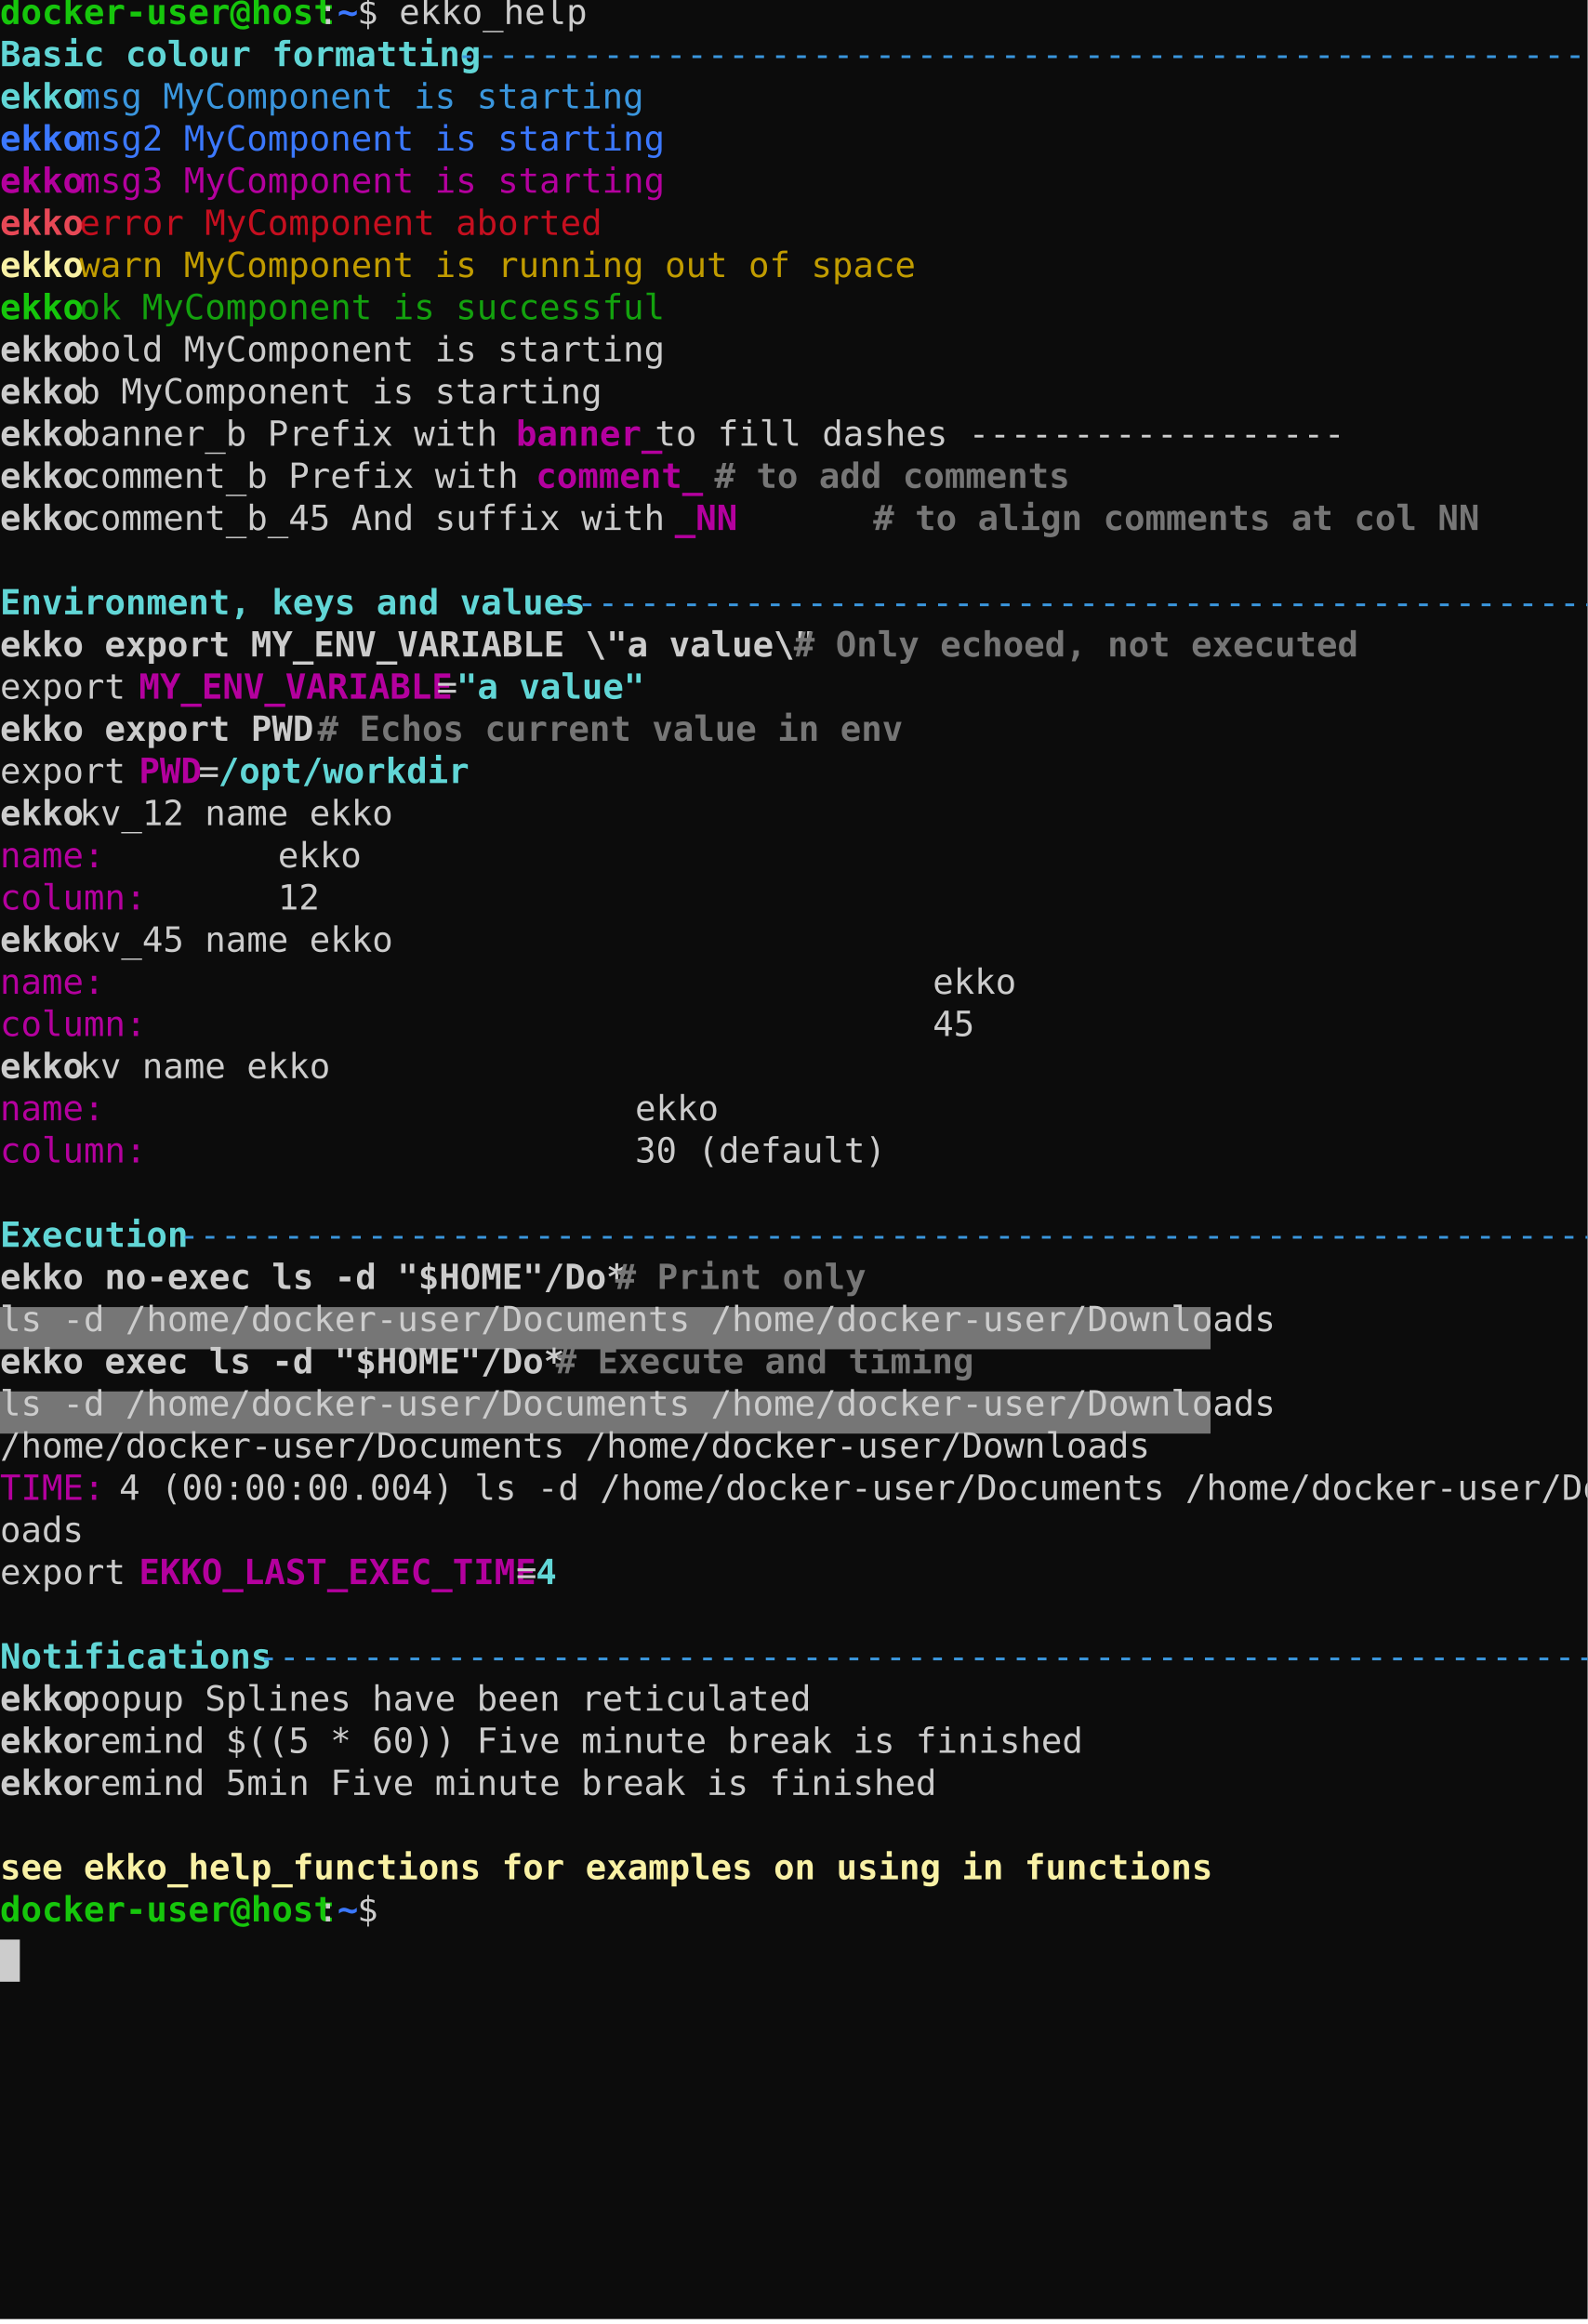
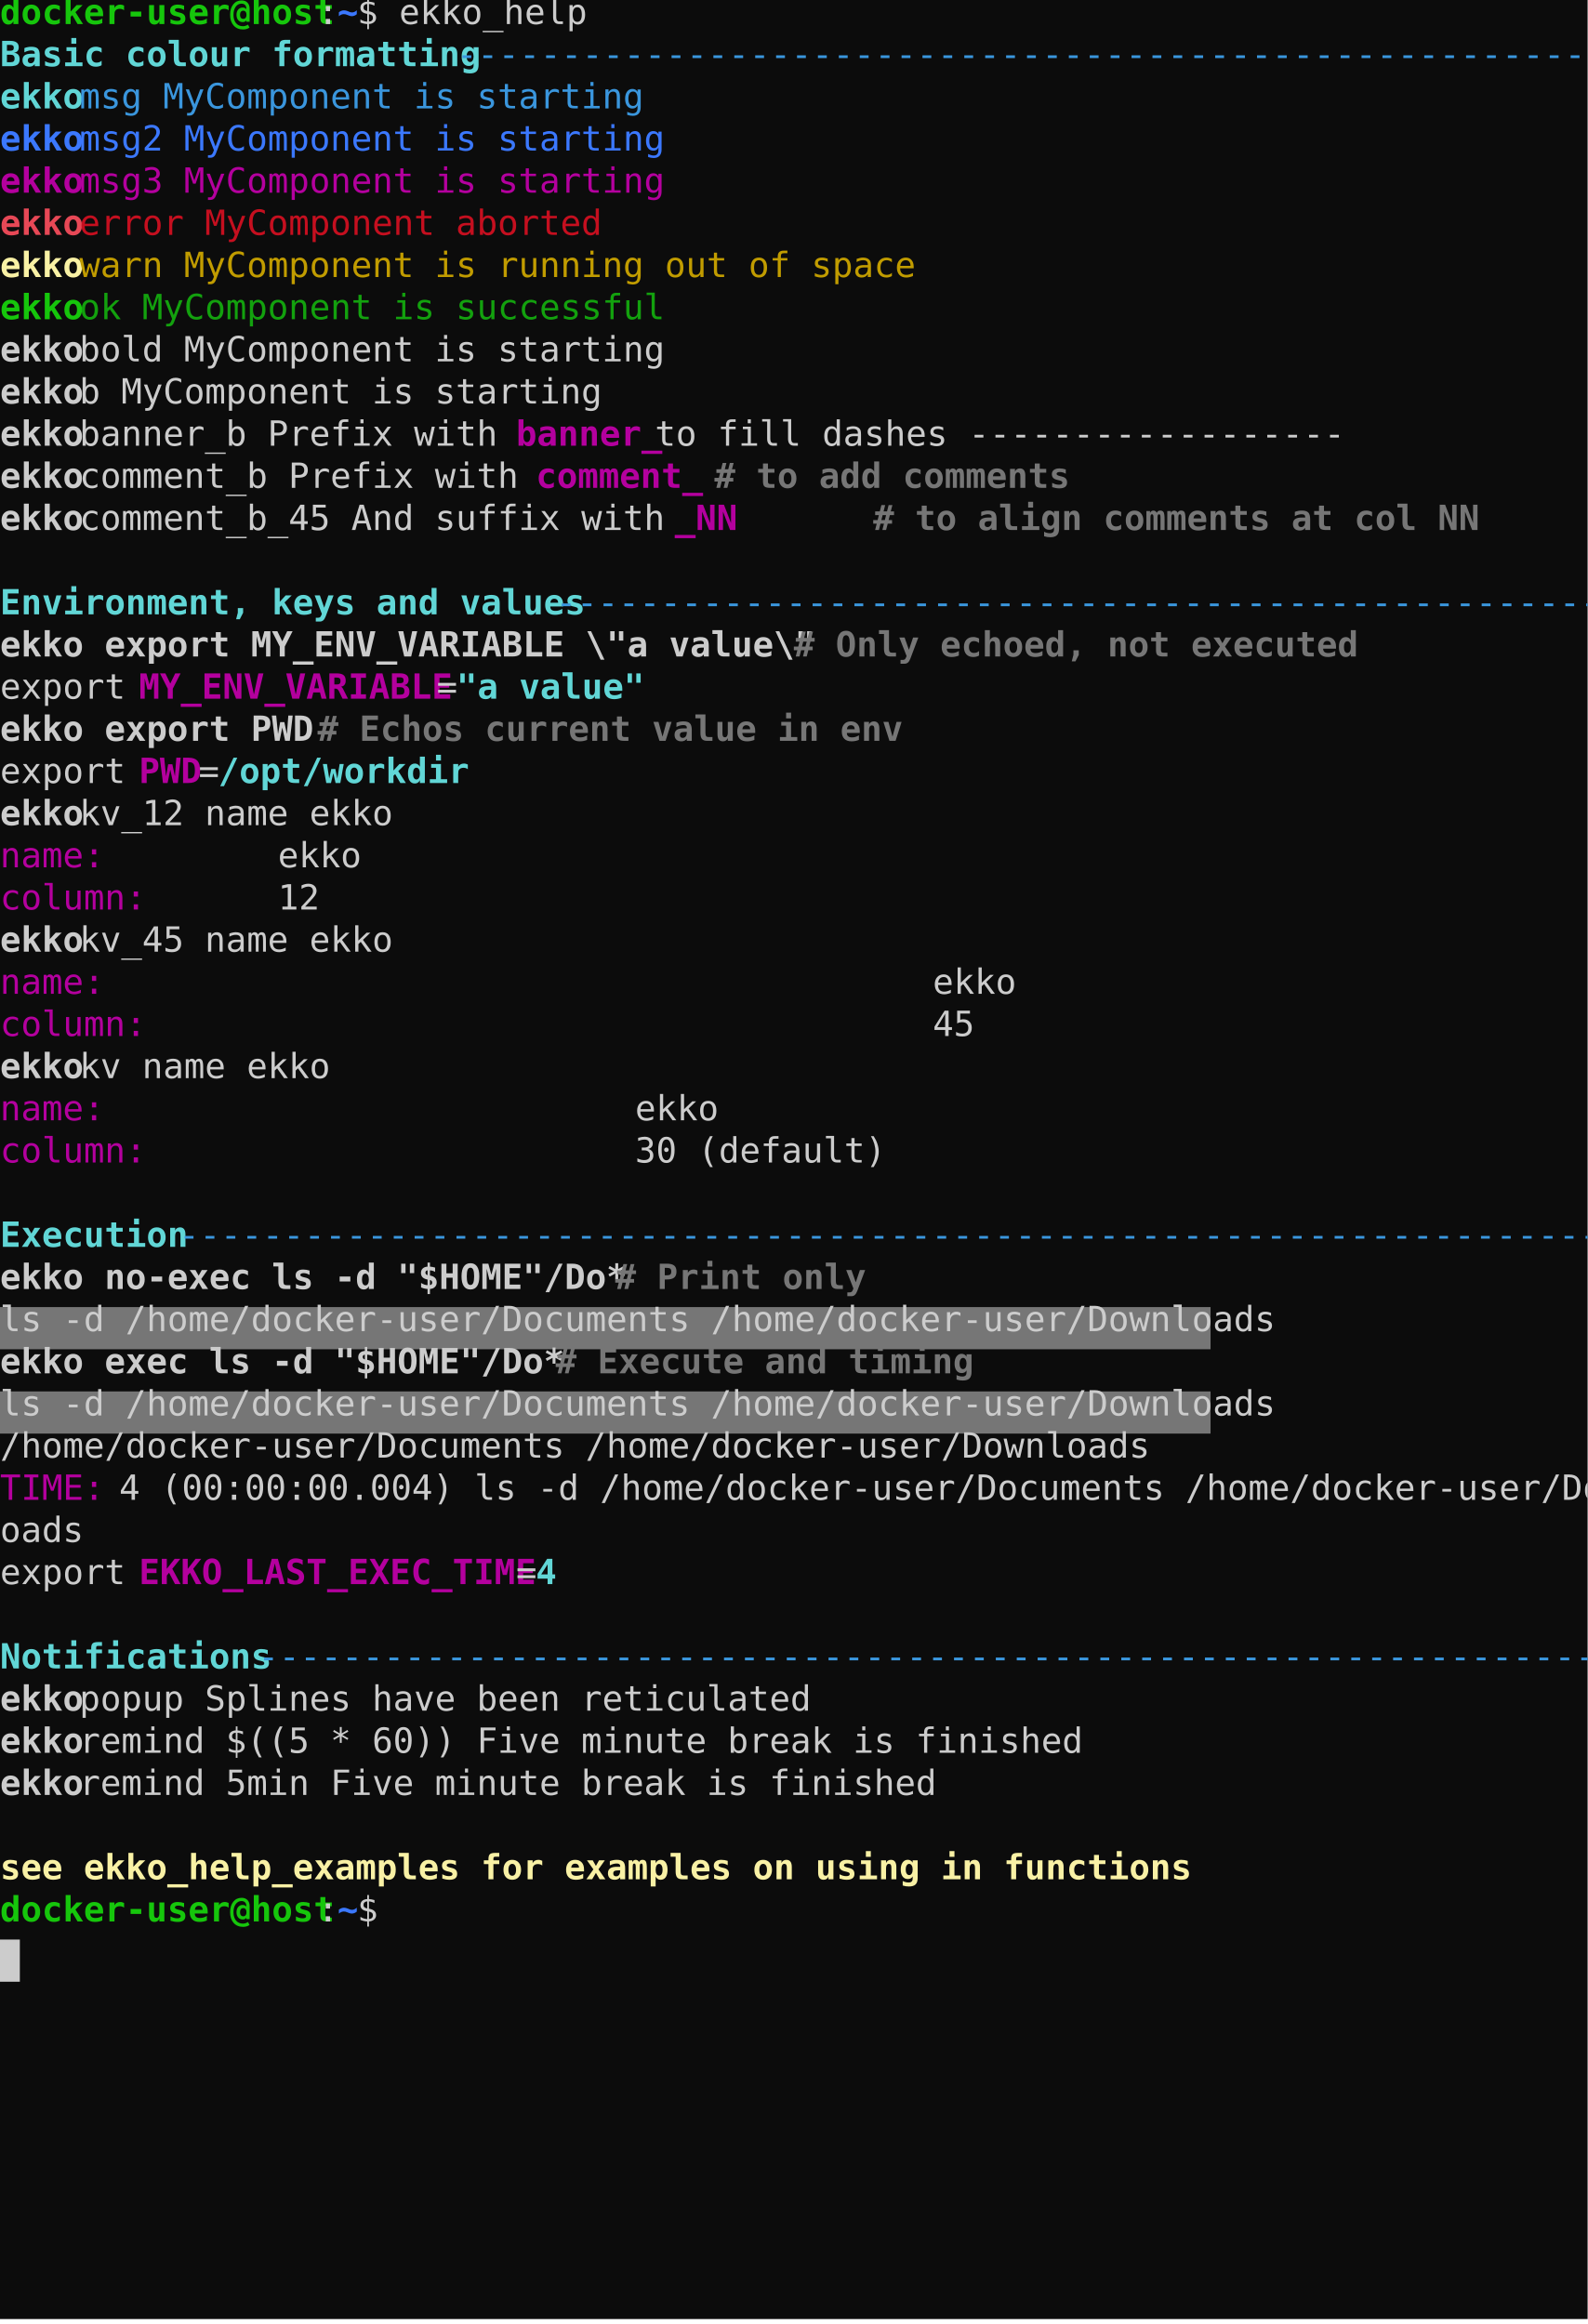
<svg xmlns="http://www.w3.org/2000/svg" xmlns:xlink="http://www.w3.org/1999/xlink" id="terminal" baseProfile="full" viewBox="0 0 640 937" width="640" version="1.1">
  <defs>
    <style type="text/css" id="generated-style">text{dominant-baseline:text-before-edge;white-space:pre}.foreground{fill:#ccc}.background{fill:#0c0c0c}.color6{fill:#3a96dd}.color7{fill:#ccc}.color8{fill:#767676}.color10{fill:#16c60c}.color11{fill:#f9f1a5}.color12{fill:#3b78ff}.color13{fill:#b4009e}.color14{fill:#61d6d6}</style>
  </defs>
  <svg width="640" height="935" viewBox="0 0 640 935" preserveAspectRatio="xMidYMin slice" style="font-family:'DejaVu Sans Mono',monospace;font-style:normal;font-size:14px">
    <rect class="background" height="100%" width="100%" />
    <defs>
      <g id="g1">
        <text textLength="128" font-weight="bold" class="color10">docker-user@host</text>
        <text x="128" textLength="8" class="foreground">:</text>
        <text x="136" textLength="8" font-weight="bold" class="color12">~</text>
        <text x="144" textLength="496" class="foreground">$ ekko_help                                                   </text>
      </g>
      <g id="g2">
        <text textLength="184" font-weight="bold" class="color14">Basic colour formatting</text>
        <text x="184" textLength="456" class="color6"> --------------------------------------------------------</text>
      </g>
      <g id="g3">
        <text textLength="32" font-weight="bold" class="color14">ekko</text>
        <text x="32" textLength="224" class="color6"> msg MyComponent is starting</text>
      </g>
      <g id="g4">
        <text textLength="32" font-weight="bold" class="color12">ekko</text>
        <text x="32" textLength="232" class="color12"> msg2 MyComponent is starting</text>
      </g>
      <g id="g5">
        <text textLength="32" font-weight="bold" class="color13">ekko</text>
        <text x="32" textLength="232" class="color13"> msg3 MyComponent is starting</text>
      </g>
      <g id="g6">
        <text textLength="32" font-weight="bold" style="fill:#e74856">ekko</text>
        <text x="32" textLength="208" style="fill:#c50f1f"> error MyComponent aborted</text>
      </g>
      <g id="g7">
        <text textLength="32" font-weight="bold" class="color11">ekko</text>
        <text x="32" textLength="328" style="fill:#c19c00"> warn MyComponent is running out of space</text>
      </g>
      <g id="g8">
        <text textLength="32" font-weight="bold" class="color10">ekko</text>
        <text x="32" textLength="232" style="fill:#13a10e"> ok MyComponent is successful</text>
      </g>
      <g id="g9">
        <text textLength="32" font-weight="bold" class="foreground">ekko</text>
        <text x="32" textLength="232" class="foreground"> bold MyComponent is starting</text>
      </g>
      <g id="g10">
        <text textLength="32" font-weight="bold" class="foreground">ekko</text>
        <text x="32" textLength="208" class="foreground"> b MyComponent is starting</text>
      </g>
      <g id="g11">
        <text textLength="32" font-weight="bold" class="foreground">ekko</text>
        <text x="32" textLength="176" class="foreground"> banner_b Prefix with </text>
        <text x="208" textLength="56" font-weight="bold" class="color13">banner_</text>
        <text x="264" textLength="272" class="foreground"> to fill dashes ------------------</text>
      </g>
      <g id="g12">
        <text textLength="32" font-weight="bold" class="foreground">ekko</text>
        <text x="32" textLength="184" class="foreground"> comment_b Prefix with </text>
        <text x="216" textLength="64" font-weight="bold" class="color13">comment_</text>
        <text x="280" textLength="8" class="foreground"> </text>
        <text x="288" textLength="136" font-weight="bold" class="color8"># to add comments</text>
      </g>
      <g id="g13">
        <text textLength="32" font-weight="bold" class="foreground">ekko</text>
        <text x="32" textLength="240" class="foreground"> comment_b_45 And suffix with </text>
        <text x="272" textLength="24" font-weight="bold" class="color13">_NN</text>
        <text x="296" textLength="56" class="foreground">       </text>
        <text x="352" textLength="232" font-weight="bold" class="color8"># to align comments at col NN</text>
      </g>
      <g id="g14">
        <text textLength="224" font-weight="bold" class="color14">Environment, keys and values</text>
        <text x="224" textLength="416" class="color6"> ---------------------------------------------------</text>
      </g>
      <g id="g15">
        <text textLength="312" font-weight="bold" class="foreground">ekko export MY_ENV_VARIABLE \"a value\"</text>
        <text x="312" textLength="8" class="foreground"> </text>
        <text x="320" textLength="216" font-weight="bold" class="color8"># Only echoed, not executed</text>
      </g>
      <g id="g16">
        <text textLength="56" class="color7">export </text>
        <text x="56" textLength="120" font-weight="bold" class="color13">MY_ENV_VARIABLE</text>
        <text x="176" textLength="8" class="color7">=</text>
        <text x="184" textLength="72" font-weight="bold" class="color14">"a value"</text>
      </g>
      <g id="g17">
        <text textLength="120" font-weight="bold" class="foreground">ekko export PWD</text>
        <text x="120" textLength="8" class="foreground"> </text>
        <text x="128" textLength="224" font-weight="bold" class="color8"># Echos current value in env</text>
      </g>
      <g id="g18">
        <text textLength="56" class="color7">export </text>
        <text x="56" textLength="24" font-weight="bold" class="color13">PWD</text>
        <text x="80" textLength="8" class="color7">=</text>
        <text x="88" textLength="96" font-weight="bold" class="color14">/opt/workdir</text>
      </g>
      <g id="g19">
        <text textLength="32" font-weight="bold" class="foreground">ekko</text>
        <text x="32" textLength="128" class="foreground"> kv_12 name ekko</text>
      </g>
      <g id="g20">
        <text textLength="112" class="color13">        name: </text>
        <text x="112" textLength="32" class="foreground">ekko</text>
      </g>
      <g id="g21">
        <text textLength="112" class="color13">      column: </text>
        <text x="112" textLength="16" class="foreground">12</text>
      </g>
      <g id="g22">
        <text textLength="32" font-weight="bold" class="foreground">ekko</text>
        <text x="32" textLength="128" class="foreground"> kv_45 name ekko</text>
      </g>
      <g id="g23">
        <text textLength="376" class="color13">                                         name: </text>
        <text x="376" textLength="32" class="foreground">ekko</text>
      </g>
      <g id="g24">
        <text textLength="376" class="color13">                                       column: </text>
        <text x="376" textLength="16" class="foreground">45</text>
      </g>
      <g id="g25">
        <text textLength="32" font-weight="bold" class="foreground">ekko</text>
        <text x="32" textLength="104" class="foreground"> kv name ekko</text>
      </g>
      <g id="g26">
        <text textLength="256" class="color13">                          name: </text>
        <text x="256" textLength="32" class="foreground">ekko</text>
      </g>
      <g id="g27">
        <text textLength="256" class="color13">                        column: </text>
        <text x="256" textLength="96" class="foreground">30 (default)</text>
      </g>
      <g id="g28">
        <text textLength="72" font-weight="bold" class="color14">Execution</text>
        <text x="72" textLength="568" class="color6"> ----------------------------------------------------------------------</text>
      </g>
      <g id="g29">
        <text textLength="240" font-weight="bold" class="foreground">ekko no-exec ls -d "$HOME"/Do*</text>
        <text x="240" textLength="8" class="foreground"> </text>
        <text x="248" textLength="96" font-weight="bold" class="color8"># Print only</text>
      </g>
      <g id="g31">
        <text textLength="216" font-weight="bold" class="foreground">ekko exec ls -d "$HOME"/Do*</text>
        <text x="216" textLength="8" class="foreground"> </text>
        <text x="224" textLength="160" font-weight="bold" class="color8"># Execute and timing</text>
      </g>
      <g id="g33">
        <text textLength="48" class="color13">TIME: </text>
        <text x="48" textLength="592" class="foreground">4 (00:00:00.004) ls -d /home/docker-user/Documents /home/docker-user/Downl</text>
      </g>
      <g id="g35">
        <text textLength="56" class="color7">export </text>
        <text x="56" textLength="152" font-weight="bold" class="color13">EKKO_LAST_EXEC_TIME</text>
        <text x="208" textLength="8" class="color7">=</text>
        <text x="216" textLength="8" font-weight="bold" class="color14">4</text>
      </g>
      <g id="g36">
        <text textLength="104" font-weight="bold" class="color14">Notifications</text>
        <text x="104" textLength="536" class="color6"> ------------------------------------------------------------------</text>
      </g>
      <g id="g37">
        <text textLength="32" font-weight="bold" class="foreground">ekko</text>
        <text x="32" textLength="288" class="foreground"> popup Splines have been reticulated</text>
      </g>
      <g id="g38">
        <text textLength="32" font-weight="bold" class="foreground">ekko</text>
        <text x="32" textLength="392" class="foreground"> remind $((5 * 60)) Five minute break is finished</text>
      </g>
      <g id="g39">
        <text textLength="32" font-weight="bold" class="foreground">ekko</text>
        <text x="32" textLength="336" class="foreground"> remind 5min Five minute break is finished</text>
      </g>
      <g id="g41">
        <text textLength="128" font-weight="bold" class="color10">docker-user@host</text>
        <text x="128" textLength="8" class="foreground">:</text>
        <text x="136" textLength="8" font-weight="bold" class="color12">~</text>
        <text x="144" textLength="16" class="foreground">$ </text>
      </g>
      <text textLength="488" class="foreground" id="g30">ls -d /home/docker-user/Documents /home/docker-user/Downloads</text>
      <text textLength="448" class="foreground" id="g32">/home/docker-user/Documents  /home/docker-user/Downloads</text>
      <text textLength="32" class="foreground" id="g34">oads</text>
-       <text textLength="464" font-weight="bold" class="color11" id="g40">see ekko_help_functions for examples on using in functions</text>
+       <text textLength="464" font-weight="bold" class="color11" id="g40">see ekko_help_examples for examples on using in functions</text>
      <text textLength="8" class="background" id="g42"> </text>
    </defs>
    <use xlink:href="#g1" />
    <use xlink:href="#g2" y="17" />
    <use xlink:href="#g3" y="34" />
    <use xlink:href="#g4" y="51" />
    <use xlink:href="#g5" y="68" />
    <use xlink:href="#g6" y="85" />
    <use xlink:href="#g7" y="102" />
    <use xlink:href="#g8" y="119" />
    <use xlink:href="#g9" y="136" />
    <use xlink:href="#g10" y="153" />
    <use xlink:href="#g11" y="170" />
    <use xlink:href="#g12" y="187" />
    <use xlink:href="#g13" y="204" />
    <use xlink:href="#g14" y="238" />
    <use xlink:href="#g15" y="255" />
    <use xlink:href="#g16" y="272" />
    <use xlink:href="#g17" y="289" />
    <use xlink:href="#g18" y="306" />
    <use xlink:href="#g19" y="323" />
    <use xlink:href="#g20" y="340" />
    <use xlink:href="#g21" y="357" />
    <use xlink:href="#g22" y="374" />
    <use xlink:href="#g23" y="391" />
    <use xlink:href="#g24" y="408" />
    <use xlink:href="#g25" y="425" />
    <use xlink:href="#g26" y="442" />
    <use xlink:href="#g27" y="459" />
    <use xlink:href="#g28" y="493" />
    <use xlink:href="#g29" y="510" />
    <path class="color8" d="M0 527h488v17H0z" />
    <use xlink:href="#g30" y="527" />
    <use xlink:href="#g31" y="544" />
    <path class="color8" d="M0 561h488v17H0z" />
    <use xlink:href="#g30" y="561" />
    <use xlink:href="#g32" y="578" />
    <use xlink:href="#g33" y="595" />
    <use xlink:href="#g34" y="612" />
    <use xlink:href="#g35" y="629" />
    <use xlink:href="#g36" y="663" />
    <use xlink:href="#g37" y="680" />
    <use xlink:href="#g38" y="697" />
    <use xlink:href="#g39" y="714" />
    <use xlink:href="#g40" y="748" />
    <use xlink:href="#g41" y="765" />
    <path class="foreground" d="M0 782h8v17H0z" />
    <use xlink:href="#g42" y="782" />
  </svg>
</svg>
